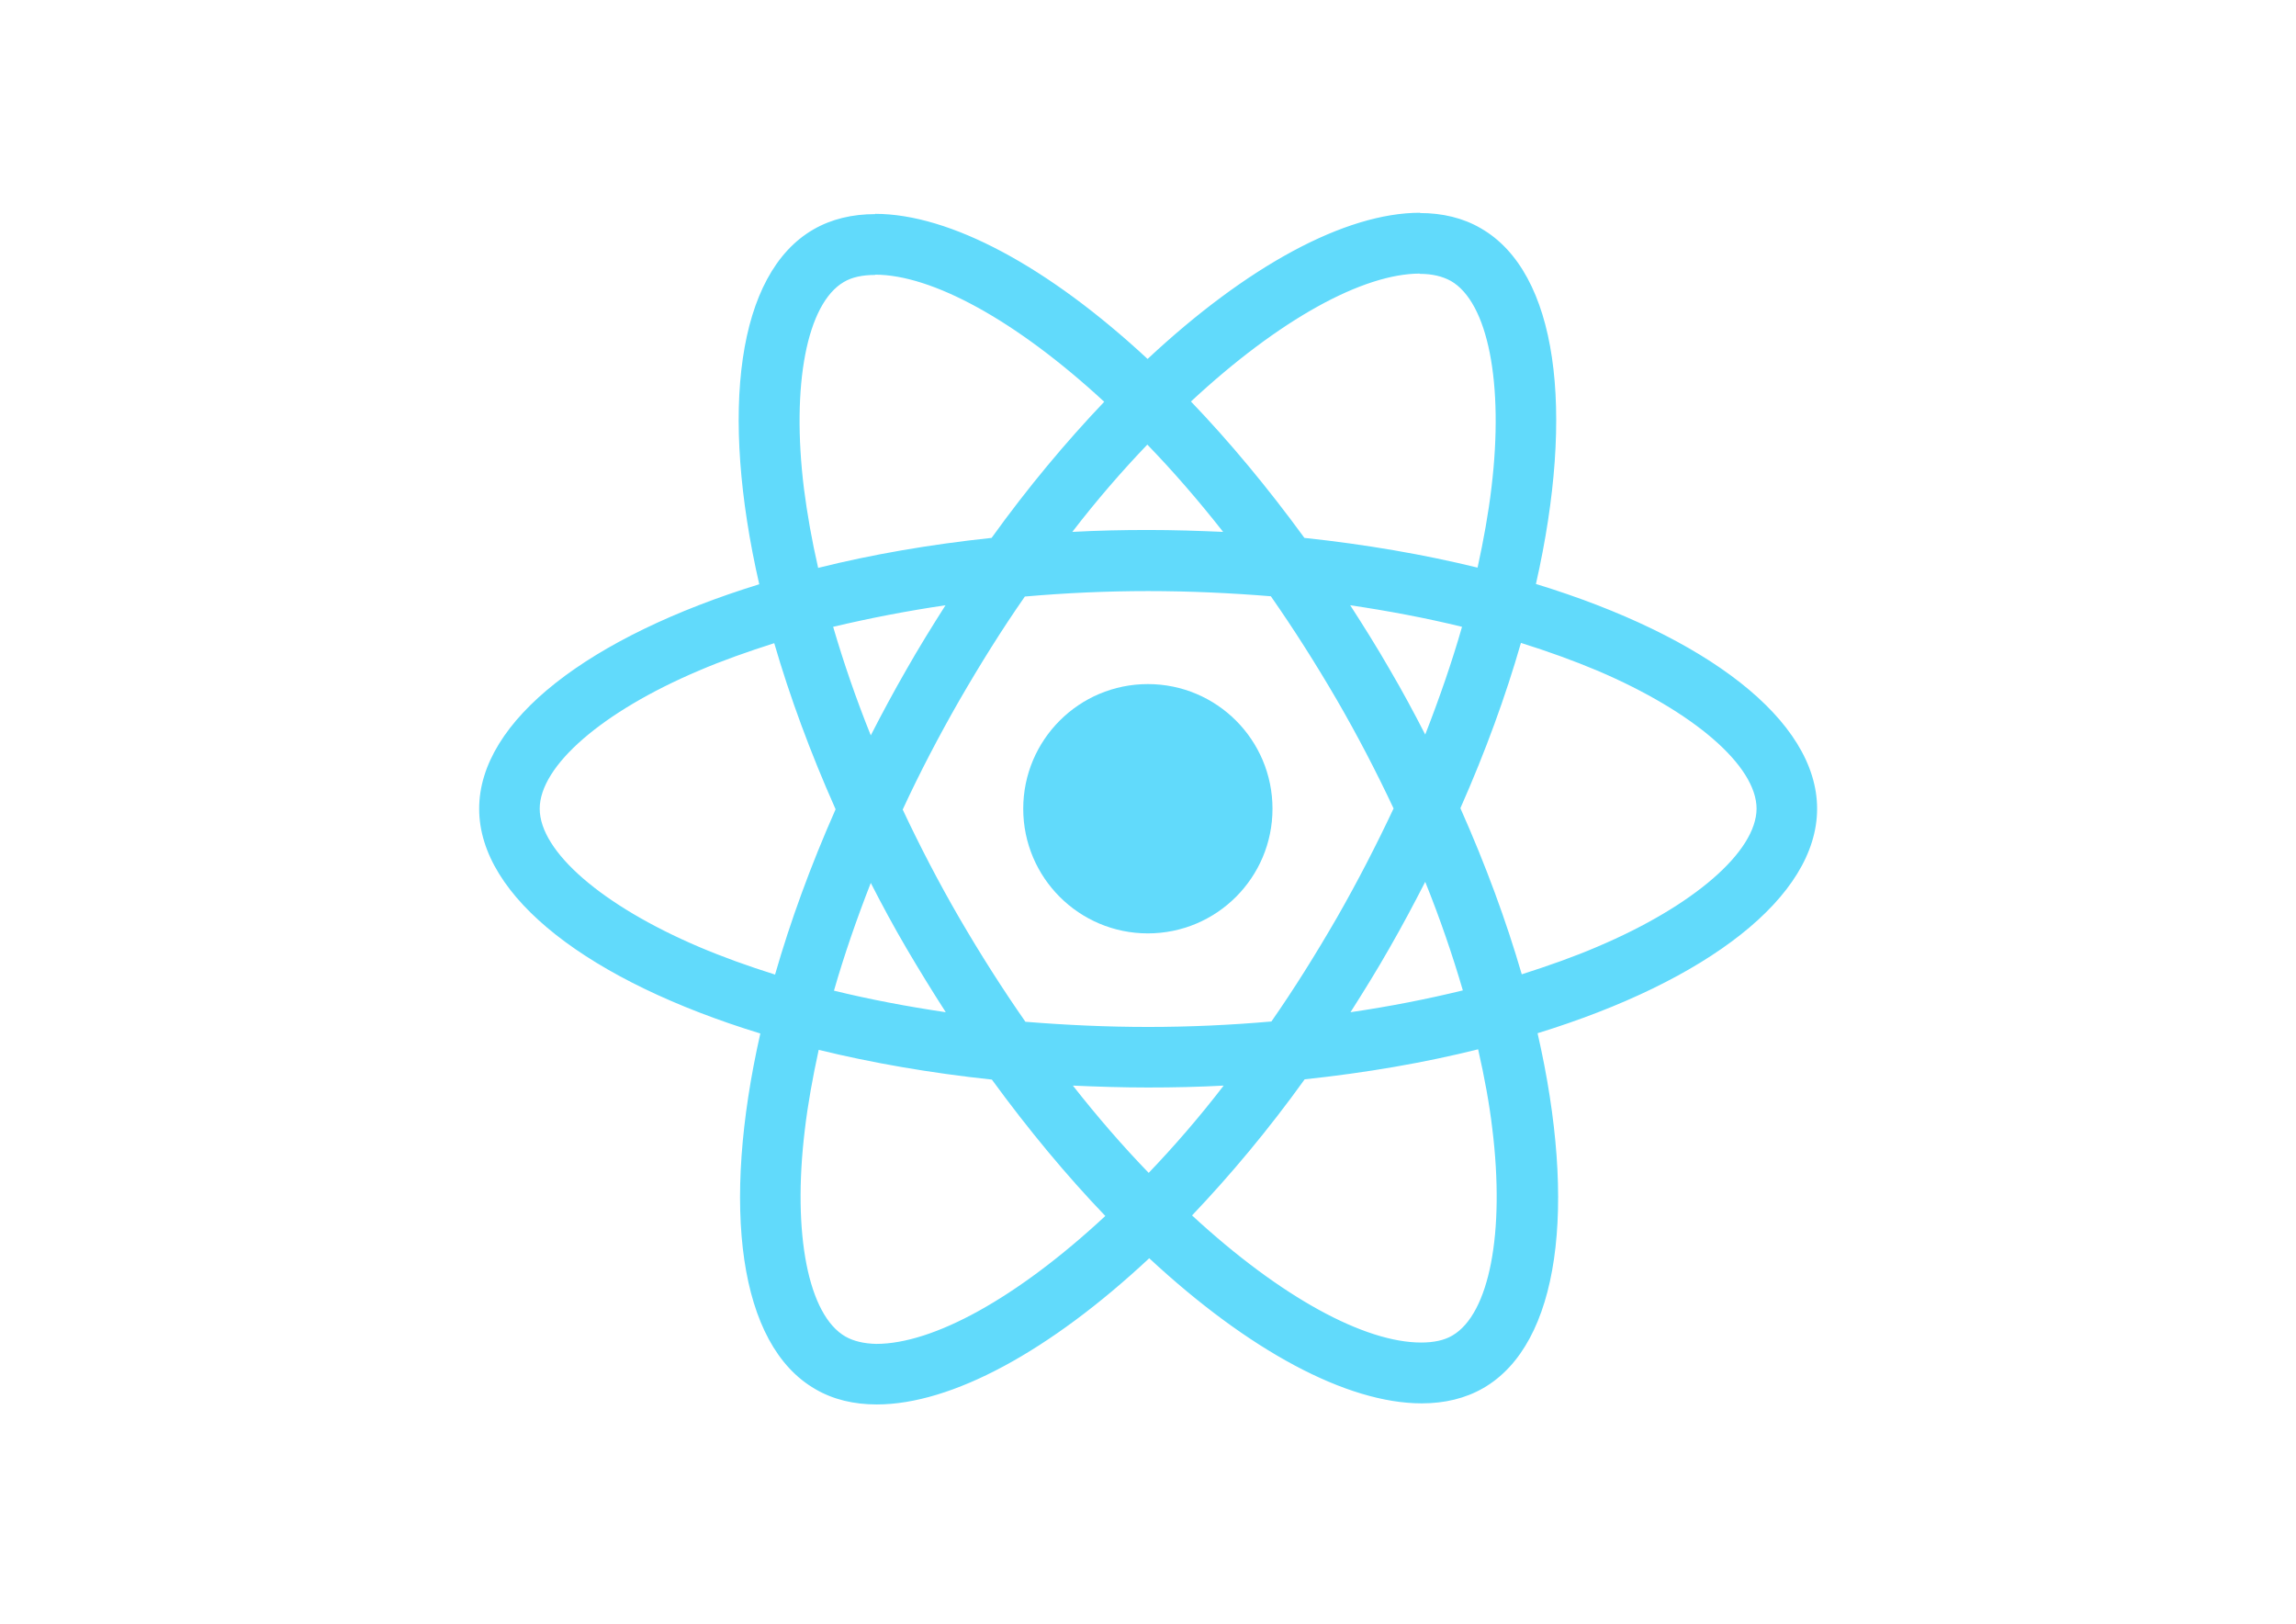
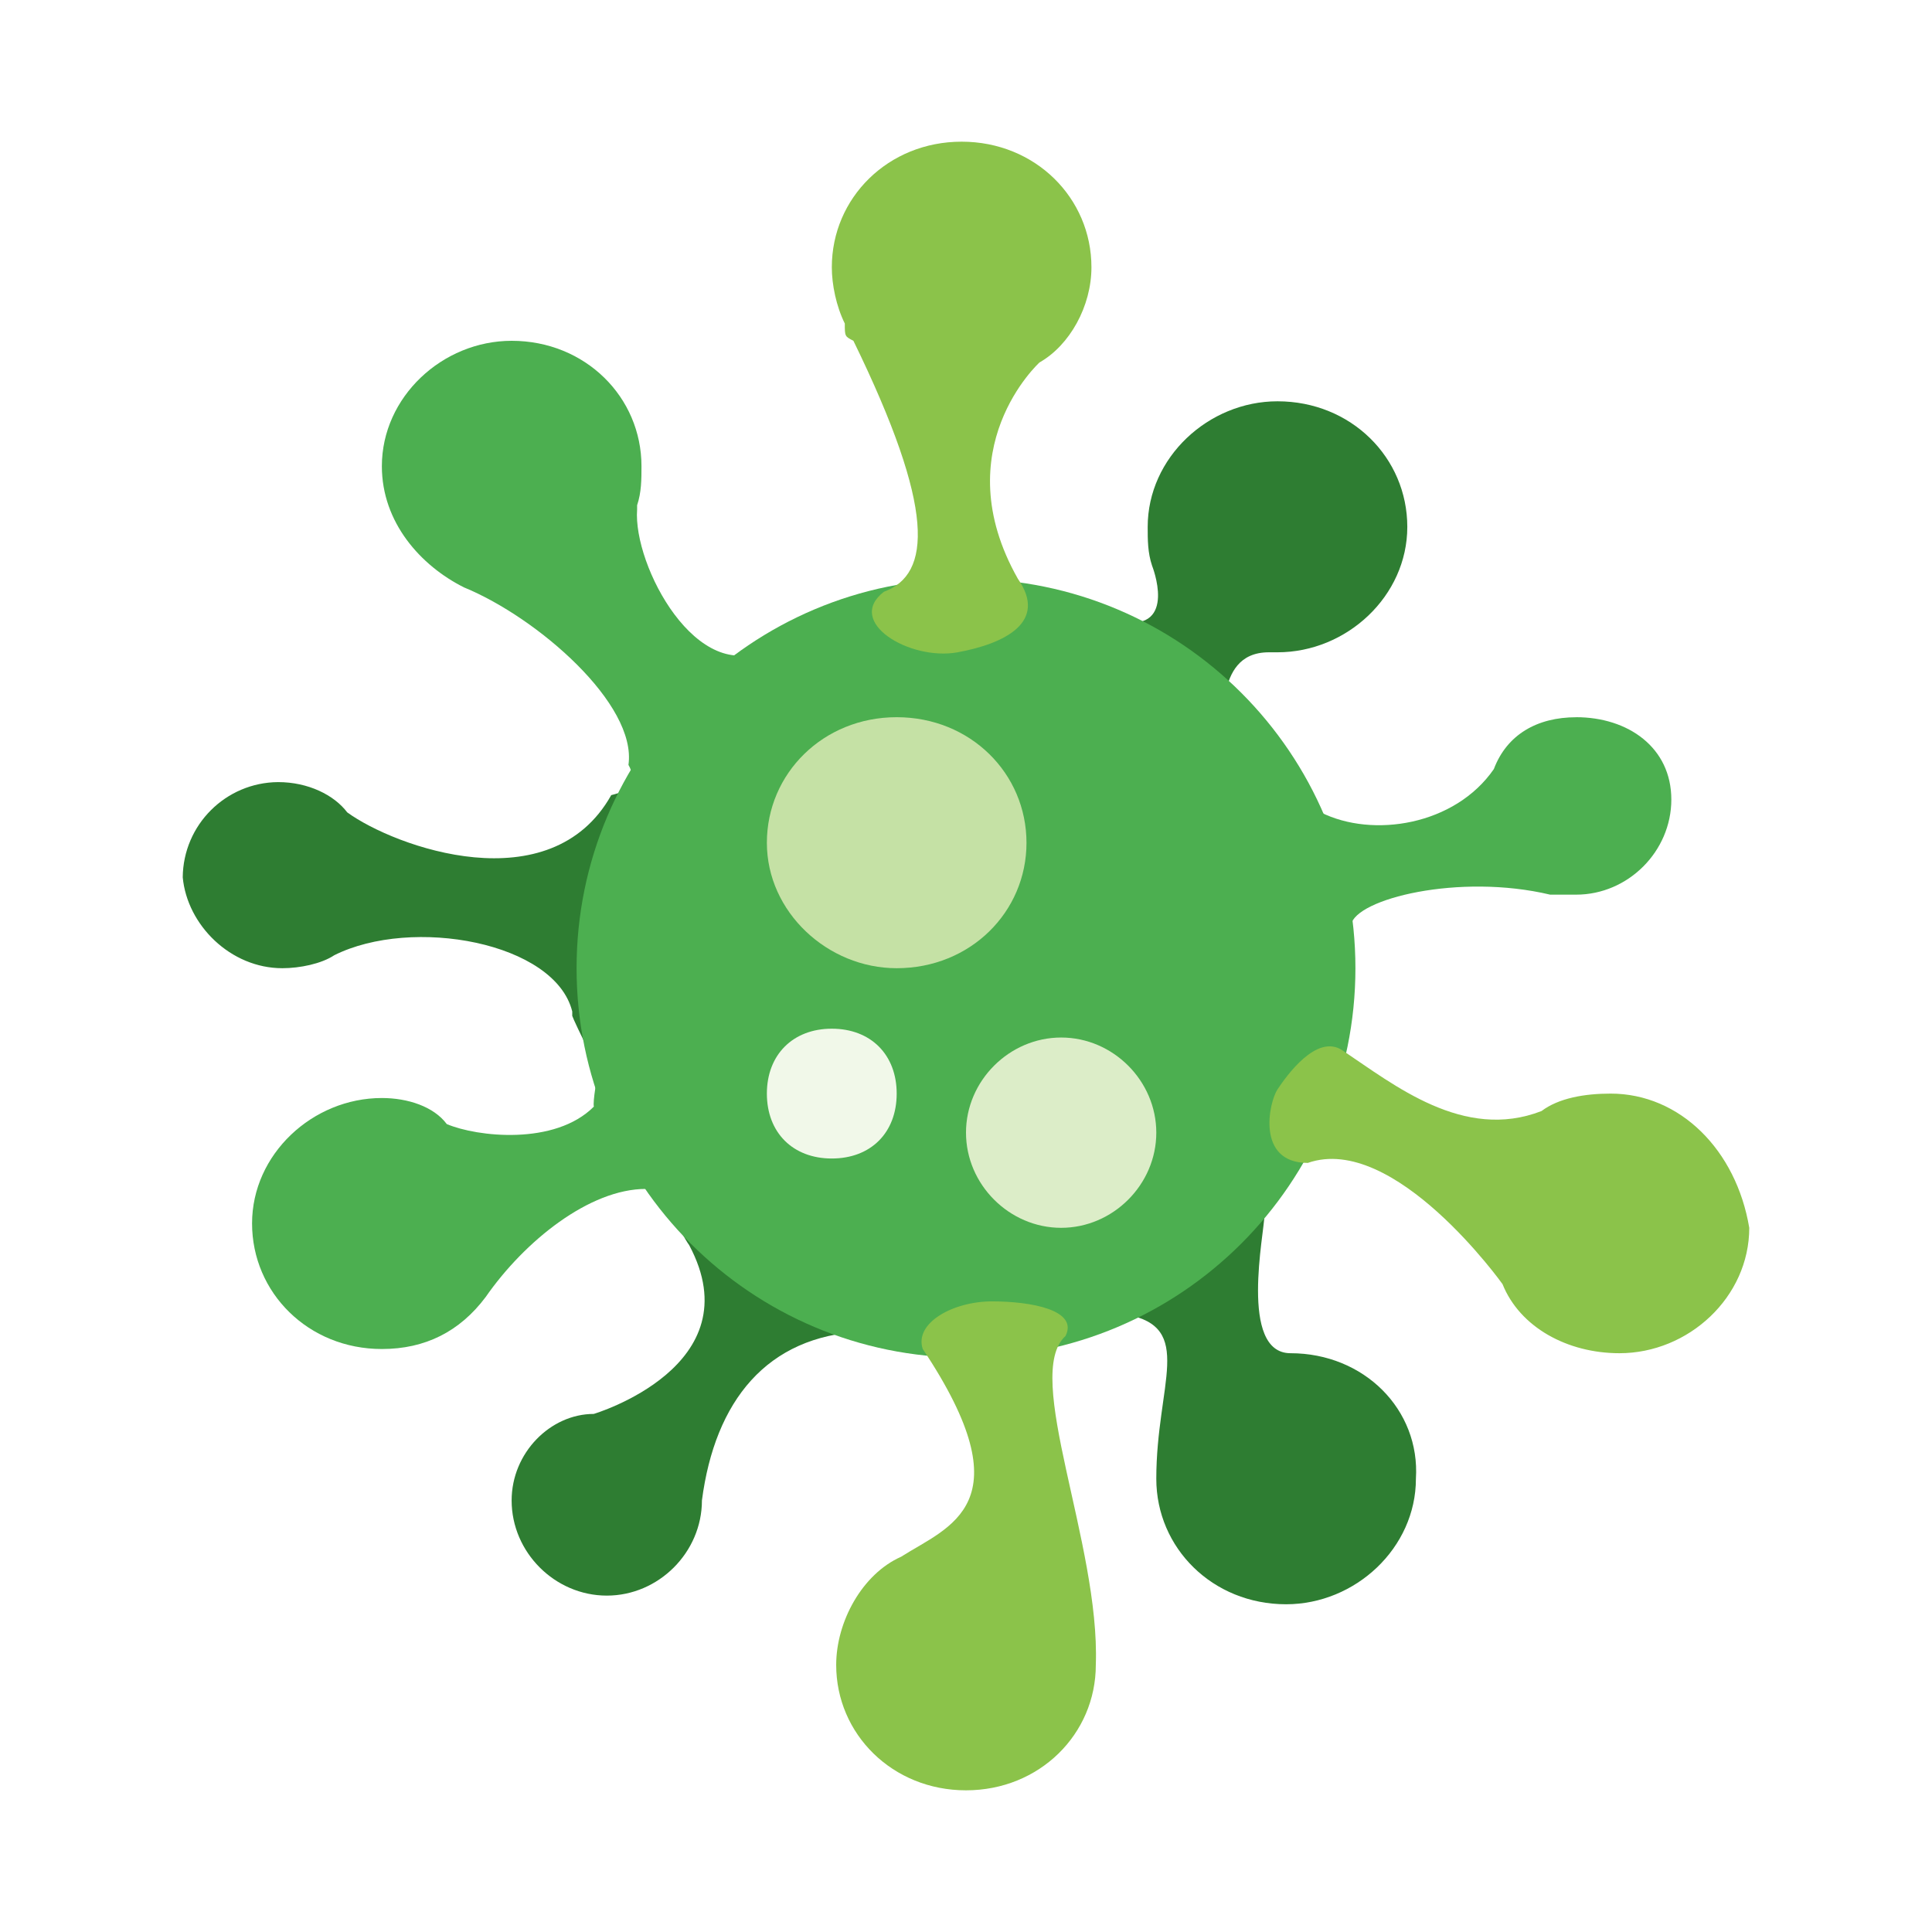
- <svg xmlns="http://www.w3.org/2000/svg" viewBox="0 0 841.9 595.3">
-   <g fill="#61DAFB">
-     <path d="M666.3 296.5c0-32.5-40.7-63.3-103.1-82.4 14.4-63.6 8-114.2-20.2-130.4-6.5-3.8-14.1-5.6-22.4-5.6v22.3c4.6 0 8.3.9 11.4 2.6 13.6 7.8 19.5 37.5 14.9 75.7-1.1 9.4-2.9 19.3-5.1 29.4-19.6-4.8-41-8.5-63.5-10.9-13.5-18.5-27.5-35.3-41.6-50 32.6-30.3 63.2-46.9 84-46.9V78c-27.5 0-63.5 19.6-99.9 53.6-36.4-33.8-72.4-53.2-99.9-53.2v22.3c20.7 0 51.4 16.5 84 46.6-14 14.7-28 31.4-41.3 49.9-22.6 2.4-44 6.1-63.6 11-2.3-10-4-19.7-5.2-29-4.7-38.2 1.1-67.9 14.6-75.8 3-1.8 6.9-2.6 11.5-2.6V78.5c-8.4 0-16 1.8-22.6 5.6-28.1 16.2-34.4 66.7-19.9 130.1-62.2 19.2-102.7 49.9-102.7 82.3 0 32.5 40.7 63.3 103.1 82.4-14.4 63.6-8 114.2 20.2 130.4 6.5 3.8 14.1 5.6 22.5 5.6 27.5 0 63.5-19.6 99.9-53.6 36.4 33.8 72.4 53.2 99.9 53.2 8.4 0 16-1.8 22.6-5.6 28.1-16.2 34.4-66.7 19.9-130.1 62-19.1 102.5-49.9 102.5-82.3zm-130.2-66.7c-3.7 12.9-8.3 26.2-13.5 39.5-4.1-8-8.4-16-13.1-24-4.6-8-9.5-15.8-14.4-23.4 14.2 2.1 27.9 4.7 41 7.9zm-45.8 106.5c-7.8 13.5-15.8 26.3-24.1 38.2-14.9 1.3-30 2-45.2 2-15.1 0-30.2-.7-45-1.9-8.3-11.9-16.4-24.6-24.2-38-7.6-13.1-14.5-26.4-20.8-39.8 6.2-13.4 13.2-26.8 20.7-39.9 7.8-13.5 15.8-26.3 24.1-38.2 14.9-1.3 30-2 45.2-2 15.1 0 30.2.7 45 1.9 8.3 11.9 16.4 24.6 24.2 38 7.6 13.1 14.5 26.4 20.8 39.8-6.3 13.4-13.2 26.8-20.7 39.9zm32.3-13c5.4 13.4 10 26.8 13.8 39.8-13.1 3.2-26.9 5.9-41.2 8 4.9-7.7 9.8-15.6 14.4-23.7 4.6-8 8.9-16.1 13-24.1zM421.2 430c-9.3-9.6-18.6-20.3-27.8-32 9 .4 18.2.7 27.5.7 9.4 0 18.7-.2 27.8-.7-9 11.7-18.3 22.4-27.5 32zm-74.4-58.9c-14.2-2.1-27.9-4.7-41-7.9 3.7-12.9 8.3-26.2 13.5-39.5 4.1 8 8.4 16 13.1 24 4.7 8 9.5 15.8 14.4 23.4zM420.7 163c9.3 9.6 18.6 20.3 27.8 32-9-.4-18.2-.7-27.5-.7-9.4 0-18.7.2-27.8.7 9-11.7 18.3-22.4 27.5-32zm-74 58.9c-4.9 7.7-9.8 15.6-14.4 23.7-4.6 8-8.9 16-13 24-5.4-13.4-10-26.8-13.8-39.8 13.1-3.1 26.9-5.8 41.2-7.9zm-90.5 125.2c-35.4-15.1-58.3-34.9-58.3-50.6 0-15.7 22.9-35.6 58.3-50.6 8.6-3.7 18-7 27.7-10.1 5.7 19.6 13.2 40 22.5 60.9-9.2 20.8-16.6 41.1-22.2 60.6-9.9-3.1-19.3-6.5-28-10.2zM310 490c-13.6-7.8-19.5-37.5-14.9-75.7 1.1-9.4 2.9-19.3 5.1-29.4 19.6 4.8 41 8.5 63.5 10.9 13.5 18.5 27.5 35.3 41.6 50-32.6 30.3-63.2 46.9-84 46.9-4.5-.1-8.3-1-11.3-2.7zm237.2-76.2c4.7 38.2-1.1 67.9-14.6 75.8-3 1.8-6.9 2.6-11.5 2.6-20.7 0-51.4-16.5-84-46.6 14-14.7 28-31.4 41.3-49.9 22.6-2.4 44-6.1 63.6-11 2.3 10.1 4.1 19.8 5.2 29.1zm38.5-66.7c-8.6 3.7-18 7-27.7 10.1-5.7-19.6-13.2-40-22.5-60.9 9.2-20.8 16.6-41.1 22.2-60.6 9.9 3.1 19.3 6.5 28.1 10.2 35.4 15.1 58.3 34.9 58.3 50.6-.1 15.7-23 35.6-58.4 50.6zM320.8 78.4z" />
-     <circle cx="420.9" cy="296.5" r="45.7" />
-     <path d="M520.5 78.1z" />
+ <svg xmlns="http://www.w3.org/2000/svg" style="isolation:isolate" viewBox="0 0 450 450" width="450" height="450">
+   <defs>
+     <clipPath id="_clipPath_zNMc8mTeoN30gkUzd7glWakACWVBWb02">
+       <rect width="450" height="450" />
+     </clipPath>
+   </defs>
+   <g clip-path="url(#_clipPath_zNMc8mTeoN30gkUzd7glWakACWVBWb02)">
+     <g id="Group">
+       <path d=" M 300.587 315.19 C 288.493 315.19 294.52 287.011 294.52 282.95 C 295.547 280.944 285.469 161.034 285.469 161.034 C 286.497 156.972 288.493 151.933 295.547 151.933 L 297.553 151.933 C 313.698 151.933 327.788 138.831 327.788 122.726 C 327.788 106.581 314.686 93.469 297.553 93.469 C 281.458 93.469 267.318 106.581 267.318 122.726 C 267.318 125.75 267.318 128.743 268.346 131.777 C 268.346 131.777 274.363 146.894 261.292 144.888 C 261.292 144.888 147.408 184.173 142.369 185.201 C 128.229 210.397 91.978 197.295 80.872 189.212 C 77.848 185.201 71.821 182.168 64.777 182.168 C 52.561 182.255 42.674 192.124 42.564 204.34 C 43.592 215.436 53.67 225.514 65.764 225.514 C 69.826 225.514 74.865 224.486 77.858 222.491 C 95.999 213.42 129.267 219.447 133.288 235.592 L 133.288 236.62 C 134.296 239.603 157.476 285.983 160.51 289.994 C 175.627 318.223 138.297 329.33 138.297 329.33 C 128.219 329.33 119.169 338.38 119.169 349.486 C 119.169 361.57 129.247 371.648 141.341 371.648 C 153.414 371.648 163.493 361.57 163.493 349.476 C 166.526 326.296 178.61 311.179 200.822 310.151 C 203.806 311.179 258.258 307.168 262.269 306.14 C 278.415 309.163 269.324 322.285 269.324 344.437 C 269.324 360.542 282.426 373.664 299.559 373.664 C 315.694 373.664 329.793 360.542 329.793 344.437 C 330.811 328.312 317.699 315.19 300.577 315.19 L 300.587 315.19 Z " fill="rgb(46,125,50)" />
+       <path d=" M 367.123 167.06 C 358.022 167.06 350.978 171.112 347.944 179.134 C 338.894 192.246 319.725 195.279 307.631 189.212 C 305.626 184.173 178.63 149.927 178.63 150.955 C 162.525 160.006 147.408 131.777 148.396 118.665 L 148.396 117.687 C 149.413 114.654 149.413 111.62 149.413 108.587 C 149.413 92.492 136.312 79.38 119.179 79.38 C 103.033 79.38 88.944 92.482 88.944 108.587 C 88.944 121.698 97.994 131.777 108.073 136.816 C 125.246 143.87 148.385 164.027 146.38 178.156 C 153.435 190.24 137.33 252.715 138.317 257.754 C 129.257 266.855 111.106 264.809 104.061 261.816 C 101.038 257.754 95.011 255.749 88.944 255.749 C 72.799 255.749 58.71 268.85 58.71 284.955 C 58.71 301.101 71.811 314.212 88.944 314.212 C 99.022 314.212 107.085 310.151 113.112 302.118 C 122.212 289.017 137.33 276.923 150.441 276.923 C 152.447 279.916 314.676 216.454 314.676 215.436 C 315.704 209.369 339.871 203.342 361.056 208.381 L 367.123 208.381 C 379.207 208.381 389.285 198.303 389.285 186.229 C 389.285 174.095 379.207 167.05 367.113 167.05 L 367.123 167.06 Z " fill="rgb(76,175,80)" />
+       <path d=" M 315.704 225.514 C 315.704 275.593 275.079 316.218 225 316.218 C 174.921 316.218 134.296 275.593 134.296 225.514 C 134.296 175.435 174.921 134.81 225 134.81 C 275.079 134.81 315.704 175.435 315.704 225.514 Z " fill="rgb(76,175,80)" />
+       <path d=" M 248.18 311.179 C 251.224 305.112 240.117 303.116 231.067 303.116 C 221.966 303.116 212.916 308.155 214.922 314.202 C 239.089 350.464 220.989 355.503 209.883 362.598 C 200.832 366.609 194.765 377.715 194.765 387.793 C 194.765 403.888 207.867 417 225 417 C 242.133 417 255.235 403.898 255.235 387.793 C 256.263 359.564 238.102 320.229 248.18 311.179 Z  M 375.145 254.721 C 369.128 254.721 363.061 255.749 359.05 258.782 C 340.899 265.827 324.754 252.715 312.67 244.642 C 306.654 240.631 299.569 250.71 297.553 253.743 C 295.547 256.767 292.514 270.866 304.608 270.866 C 324.764 263.811 349.96 299.085 349.96 299.085 C 354.011 309.163 365.077 315.19 377.201 315.19 C 393.296 315.19 407.436 302.129 407.436 285.983 C 404.402 267.842 391.29 254.721 375.145 254.721 Z  M 198.776 79.38 C 217.955 118.665 216.927 133.782 205.872 137.834 C 196.771 144.888 211.888 153.939 222.994 151.943 C 234.05 149.927 244.128 144.888 237.084 134.81 C 219.961 104.575 242.123 84.419 242.123 84.419 C 249.178 80.408 254.217 71.317 254.217 62.247 C 254.217 46.122 241.145 33 223.982 33 C 206.849 33 193.747 46.112 193.747 62.257 C 193.747 66.268 194.765 71.307 196.771 75.359 C 196.771 78.352 196.771 78.352 198.787 79.38 L 198.776 79.38 Z " fill="rgb(139,195,74)" />
+       <path d=" M 208.855 225.514 C 192.76 225.514 178.62 212.412 178.62 196.307 C 178.62 180.162 191.732 167.05 208.855 167.05 C 226.028 167.05 239.089 180.162 239.089 196.307 C 239.089 212.402 226.028 225.514 208.855 225.514 Z " fill="rgb(197,225,165)" />
+       <path d=" M 193.737 269.838 C 184.687 269.838 178.62 263.821 178.62 254.721 C 178.62 245.67 184.687 239.603 193.737 239.603 C 202.838 239.603 208.855 245.67 208.855 254.721 C 208.855 263.821 202.838 269.838 193.737 269.838 Z " fill="rgb(241,248,233)" />
+       <path d=" M 247.172 285.983 C 235.078 285.983 225 275.905 225 263.811 C 225 251.737 235.078 241.659 247.172 241.659 C 259.246 241.659 269.324 251.737 269.324 263.821 C 269.324 275.905 259.246 285.983 247.162 285.983 L 247.172 285.983 Z " fill="rgb(220,237,200)" />
+     </g>
  </g>
</svg>
